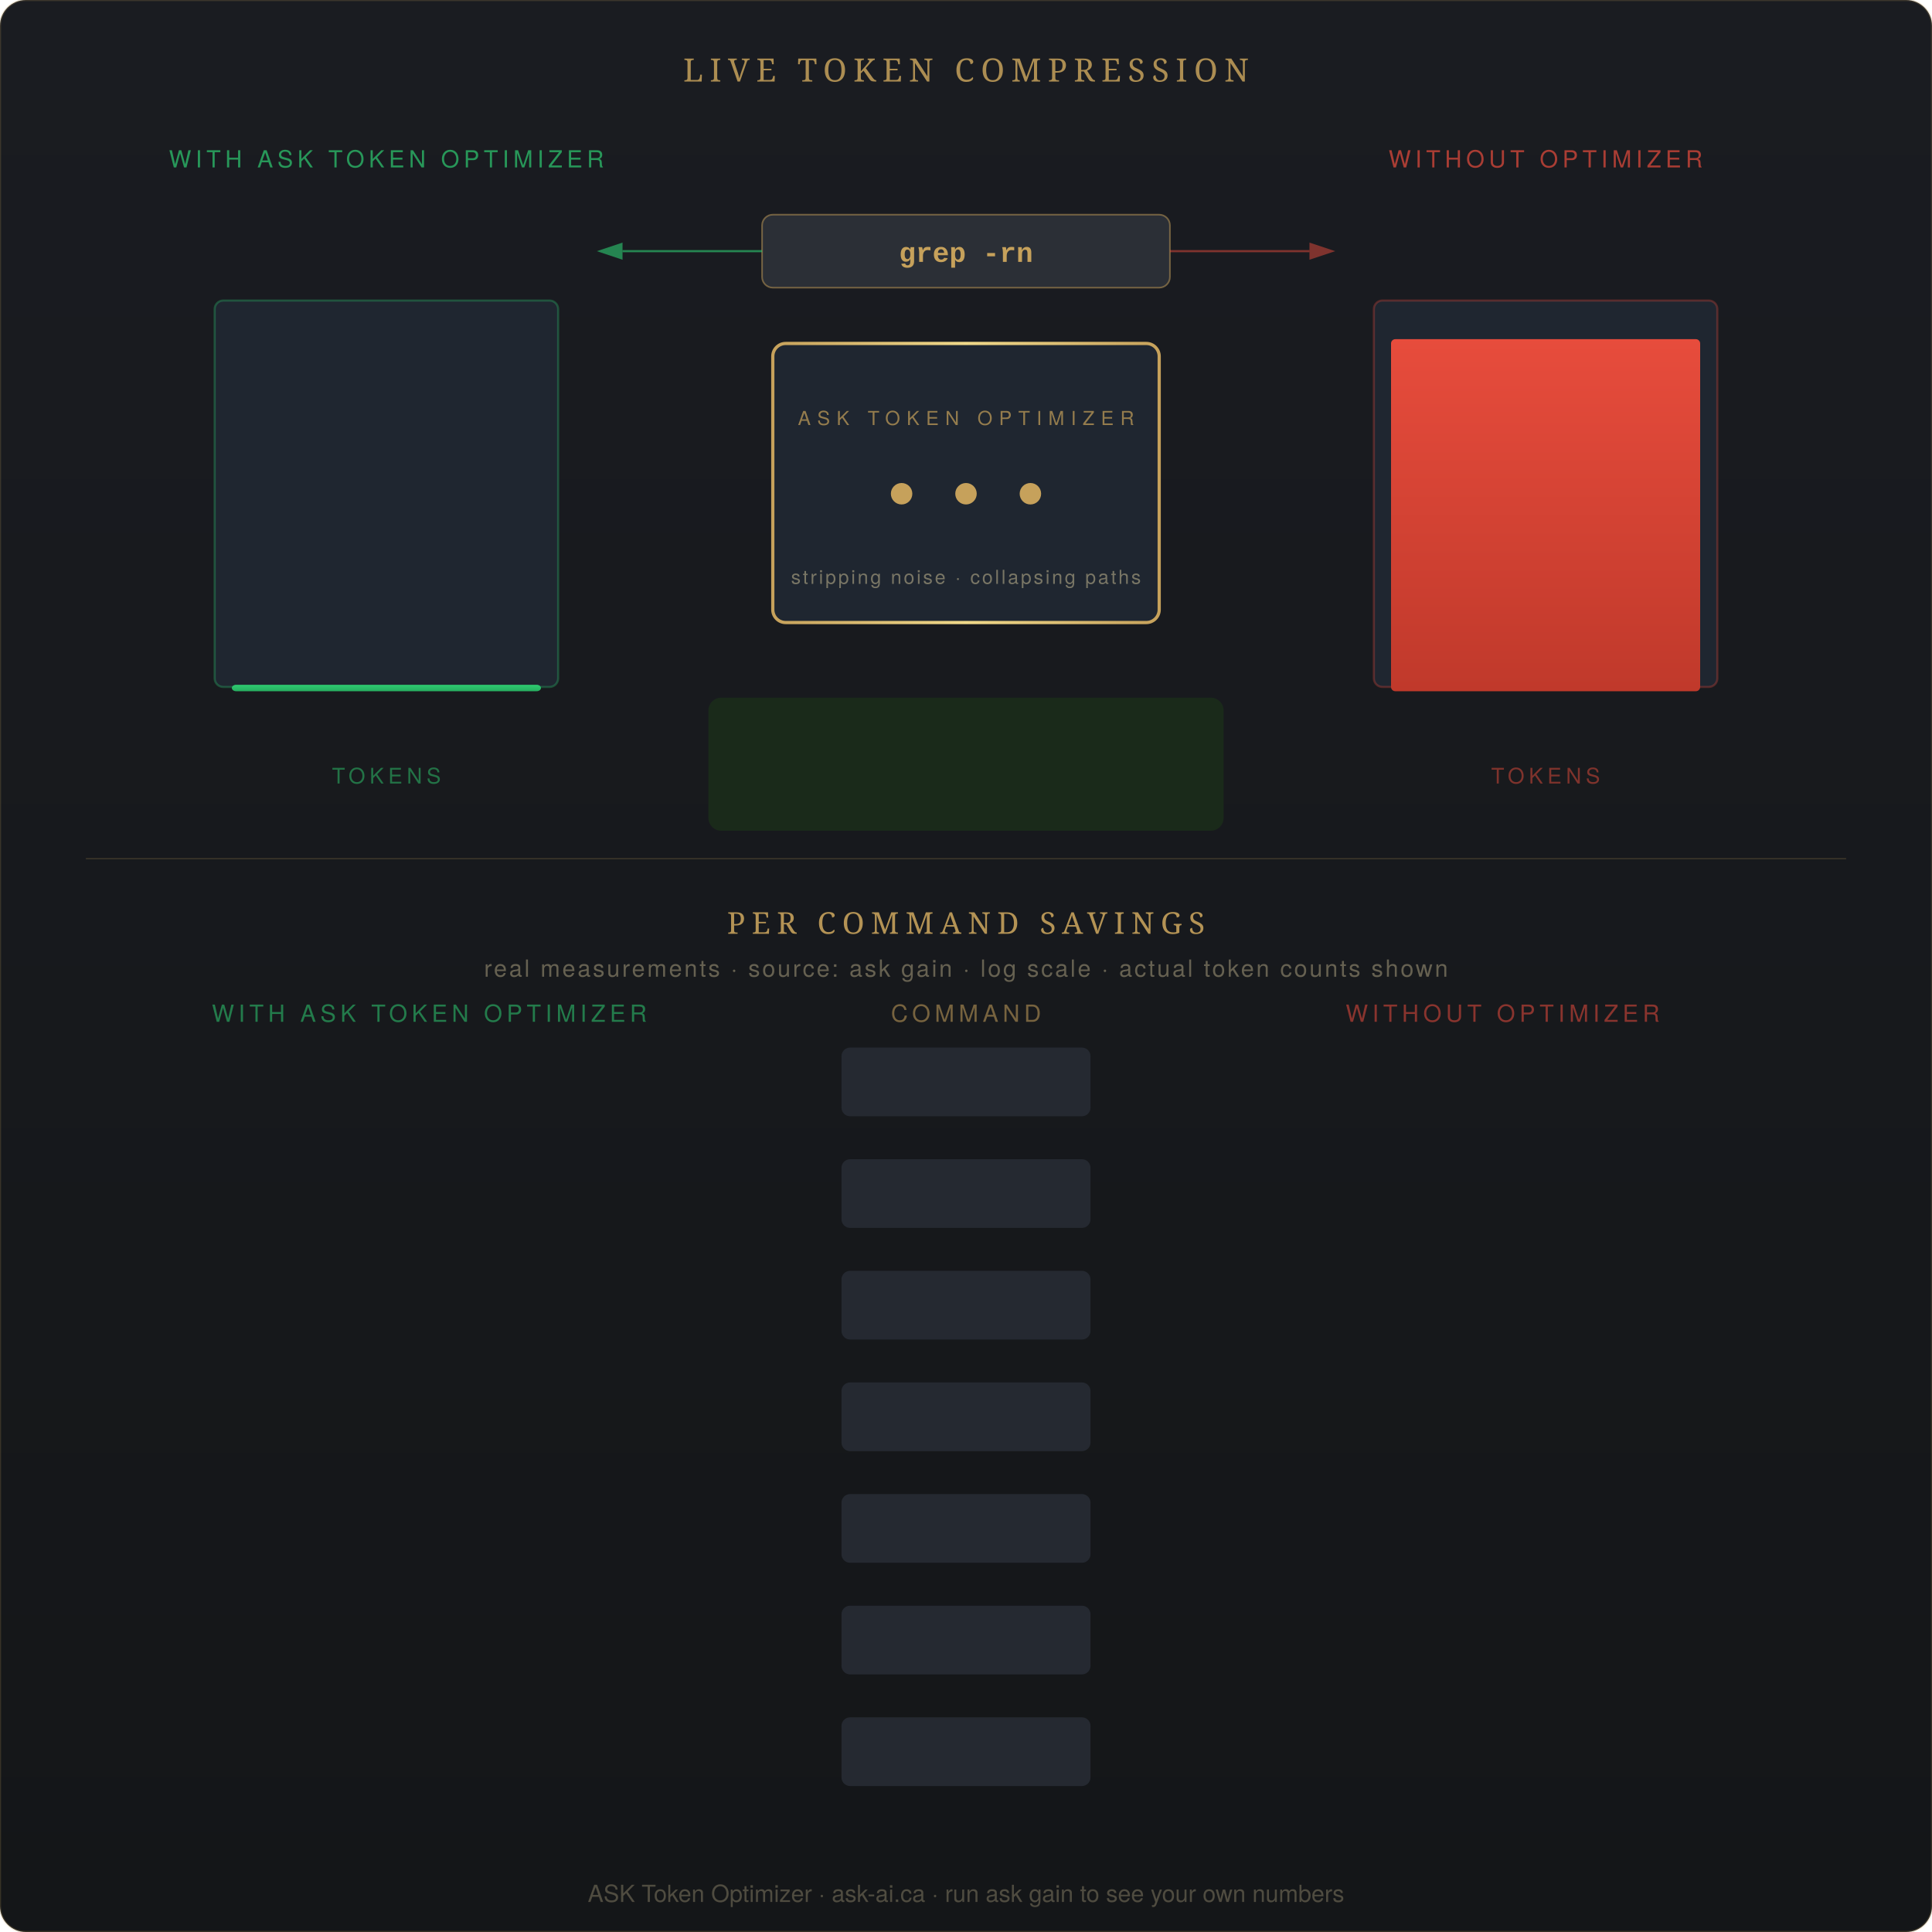
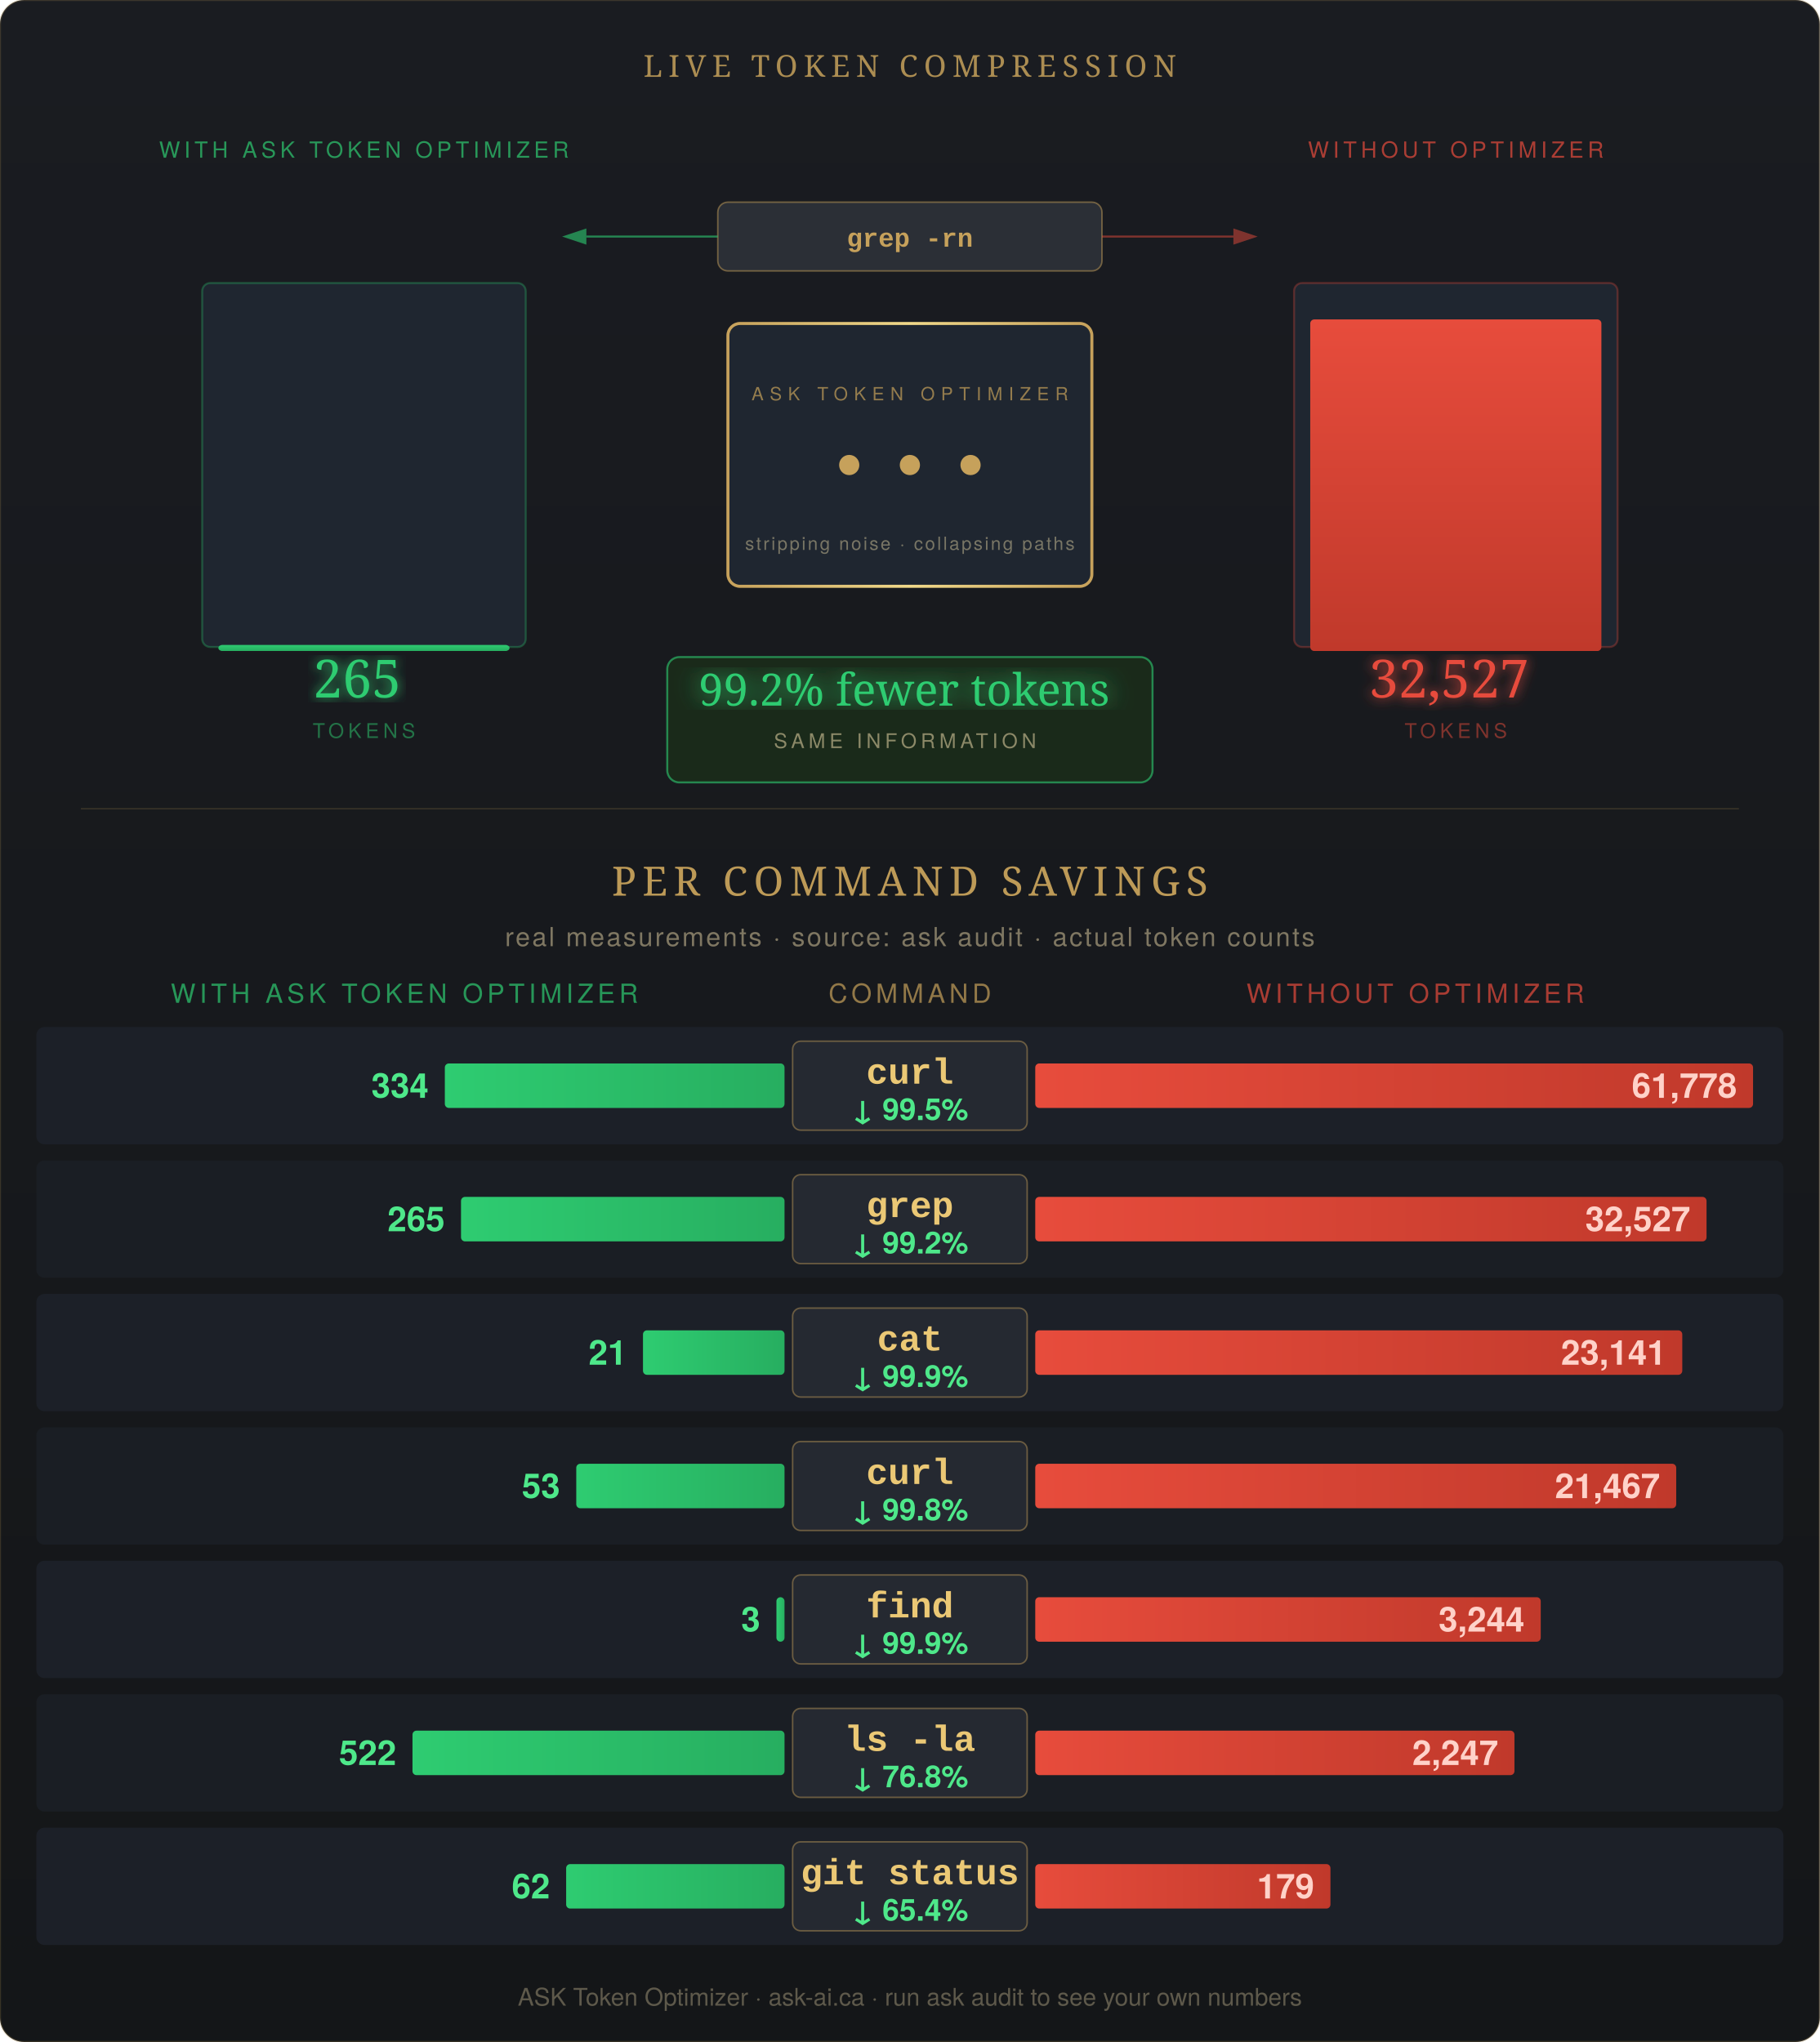
- <svg xmlns="http://www.w3.org/2000/svg" viewBox="0 0 900 900" width="900" height="900">
+ <svg xmlns="http://www.w3.org/2000/svg" viewBox="0 0 900 1010" width="900" height="1010">
  <defs>
    <linearGradient id="bg" x1="0%" y1="0%" x2="0%" y2="100%">
      <stop offset="0%" stop-color="#1A1C21" />
      <stop offset="100%" stop-color="#141618" />
    </linearGradient>
    <linearGradient id="barRed" x1="0%" y1="0%" x2="100%" y2="0%">
      <stop offset="0%" stop-color="#E74C3C" />
      <stop offset="100%" stop-color="#C0392B" />
    </linearGradient>
    <linearGradient id="barGreen" x1="0%" y1="0%" x2="100%" y2="0%">
      <stop offset="0%" stop-color="#2ECC71" />
      <stop offset="100%" stop-color="#27AE60" />
    </linearGradient>
    <linearGradient id="barRedV" x1="0%" y1="0%" x2="0%" y2="100%">
      <stop offset="0%" stop-color="#E74C3C" />
      <stop offset="100%" stop-color="#C0392B" />
    </linearGradient>
    <linearGradient id="barGreenV" x1="0%" y1="0%" x2="0%" y2="100%">
      <stop offset="0%" stop-color="#2ECC71" />
      <stop offset="100%" stop-color="#27AE60" />
    </linearGradient>
    <linearGradient id="goldGrad" x1="0%" y1="0%" x2="100%" y2="0%">
      <stop offset="0%" stop-color="#C6A15B" />
      <stop offset="50%" stop-color="#F0D98A" />
      <stop offset="100%" stop-color="#C6A15B" />
    </linearGradient>
    <filter id="glow">
      <feGaussianBlur stdDeviation="3" result="b" />
      <feMerge>
        <feMergeNode in="b" />
        <feMergeNode in="SourceGraphic" />
      </feMerge>
    </filter>
    <filter id="softglow">
      <feGaussianBlur stdDeviation="6" result="b" />
      <feMerge>
        <feMergeNode in="b" />
        <feMergeNode in="SourceGraphic" />
      </feMerge>
    </filter>
  </defs>
-   <rect width="900" height="900" fill="url(#bg)" rx="12" />
-   <rect width="900" height="900" fill="none" stroke="#C6A15B" stroke-width="1" stroke-opacity="0.2" rx="12" />
+   <rect width="900" height="1010" fill="url(#bg)" rx="12" />
+   <rect width="900" height="1010" fill="none" stroke="#C6A15B" stroke-width="1" stroke-opacity="0.2" rx="12" />
  <text x="450" y="38" text-anchor="middle" font-family="Georgia, serif" font-size="15" font-weight="400" letter-spacing="3" fill="#C6A15B" fill-opacity="0.85">LIVE TOKEN COMPRESSION</text>
  <text x="180" y="78" text-anchor="middle" font-family="'Helvetica Neue', sans-serif" font-size="11" letter-spacing="2" fill="#2ECC71" fill-opacity="0.7">WITH ASK TOKEN OPTIMIZER</text>
  <text x="720" y="78" text-anchor="middle" font-family="'Helvetica Neue', sans-serif" font-size="11" letter-spacing="2" fill="#E74C3C" fill-opacity="0.7">WITHOUT OPTIMIZER</text>
  <rect x="355" y="100" width="190" height="34" rx="5" fill="#2B2F36" stroke="#C6A15B" stroke-width="0.75" stroke-opacity="0.5" />
  <text x="450" y="122" text-anchor="middle" font-family="'Courier New', monospace" font-size="13" font-weight="600" fill="#C6A15B">grep -rn</text>
  <line x1="355" y1="117" x2="290" y2="117" stroke="#2ECC71" stroke-width="1" stroke-opacity="0.6" />
  <polygon points="290,113 278,117 290,121" fill="#2ECC71" fill-opacity="0.6" />
  <line x1="545" y1="117" x2="610" y2="117" stroke="#E74C3C" stroke-width="1" stroke-opacity="0.5" />
  <polygon points="610,113 622,117 610,121" fill="#E74C3C" fill-opacity="0.5" />
  <rect x="100" y="140" width="160" height="180" rx="4" fill="#1F2630" stroke="#2ECC71" stroke-width="1" stroke-opacity="0.3" />
  <rect x="108" y="319" width="144" height="3" rx="2" fill="url(#barGreenV)">
    <animate attributeName="height" from="0" to="3" dur="0.4s" begin="0.3s" fill="freeze" />
    <animate attributeName="y" from="322" to="319" dur="0.4s" begin="0.3s" fill="freeze" />
  </rect>
-   <text x="180" y="345" text-anchor="middle" font-family="Georgia, serif" font-size="26" font-weight="400" fill="#2ECC71" filter="url(#glow)" fill-opacity="0">
+   <text x="180" y="345" text-anchor="middle" font-family="Georgia, serif" font-size="26" font-weight="400" fill="#2ECC71" filter="url(#glow)" fill-opacity="1">
    265
    <animate attributeName="fill-opacity" from="0" to="1" dur="0.4s" begin="0.8s" fill="freeze" />
  </text>
  <text x="180" y="365" text-anchor="middle" font-family="'Helvetica Neue', sans-serif" font-size="10" letter-spacing="2" fill="#2ECC71" fill-opacity="0.5">TOKENS</text>
  <rect x="360" y="160" width="180" height="130" rx="6" fill="#1F2630" stroke="url(#goldGrad)" stroke-width="1.5">
    <animate attributeName="stroke-opacity" values="0.3;1;0.3" dur="2s" repeatCount="indefinite" />
  </rect>
  <text x="450" y="198" text-anchor="middle" font-family="'Helvetica Neue', sans-serif" font-size="9" letter-spacing="3" fill="#C6A15B" fill-opacity="0.7">ASK TOKEN OPTIMIZER</text>
  <circle cx="420" cy="230" r="5" fill="#C6A15B">
    <animate attributeName="fill-opacity" values="0.2;1;0.2" dur="1.5s" begin="0.0s" repeatCount="indefinite" />
    <animate attributeName="r" values="3;6;3" dur="1.5s" begin="0.0s" repeatCount="indefinite" />
  </circle>
  <circle cx="450" cy="230" r="5" fill="#C6A15B">
    <animate attributeName="fill-opacity" values="0.2;1;0.2" dur="1.5s" begin="0.5s" repeatCount="indefinite" />
    <animate attributeName="r" values="3;6;3" dur="1.5s" begin="0.5s" repeatCount="indefinite" />
  </circle>
  <circle cx="480" cy="230" r="5" fill="#C6A15B">
    <animate attributeName="fill-opacity" values="0.2;1;0.2" dur="1.5s" begin="1.0s" repeatCount="indefinite" />
    <animate attributeName="r" values="3;6;3" dur="1.5s" begin="1.0s" repeatCount="indefinite" />
  </circle>
  <text x="450" y="272" text-anchor="middle" font-family="'Helvetica Neue', sans-serif" font-size="9" letter-spacing="1" fill="#E8D7A8" fill-opacity="0.45">stripping noise · collapsing paths</text>
  <rect x="640" y="140" width="160" height="180" rx="4" fill="#1F2630" stroke="#E74C3C" stroke-width="1" stroke-opacity="0.3" />
  <rect x="648" y="158" width="144" height="164" rx="2" fill="url(#barRedV)">
    <animate attributeName="height" from="0" to="164" dur="1.2s" begin="0.8s" fill="freeze" calcMode="spline" keySplines="0.4 0 0.2 1" />
    <animate attributeName="y" from="322" to="158" dur="1.2s" begin="0.8s" fill="freeze" calcMode="spline" keySplines="0.4 0 0.2 1" />
  </rect>
-   <text x="720" y="345" text-anchor="middle" font-family="Georgia, serif" font-size="26" font-weight="400" fill="#E74C3C" filter="url(#glow)" fill-opacity="0">
+   <text x="720" y="345" text-anchor="middle" font-family="Georgia, serif" font-size="26" font-weight="400" fill="#E74C3C" filter="url(#glow)" fill-opacity="1">
    32,527
    <animate attributeName="fill-opacity" from="0" to="1" dur="0.4s" begin="1.8s" fill="freeze" />
  </text>
  <text x="720" y="365" text-anchor="middle" font-family="'Helvetica Neue', sans-serif" font-size="10" letter-spacing="2" fill="#E74C3C" fill-opacity="0.5">TOKENS</text>
-   <rect x="330" y="325" width="240" height="62" rx="6" fill="#1A2A1A" stroke="#2ECC71" stroke-width="1" stroke-opacity="0">
+   <rect x="330" y="325" width="240" height="62" rx="6" fill="#1A2A1A" stroke="#2ECC71" stroke-width="1" stroke-opacity="0.6" fill-opacity="1">
    <animate attributeName="stroke-opacity" from="0" to="0.6" dur="0.5s" begin="2.4s" fill="freeze" />
    <animate attributeName="fill-opacity" from="0" to="1" dur="0.5s" begin="2.4s" fill="freeze" />
  </rect>
-   <text x="450" y="349" text-anchor="middle" font-family="Georgia, serif" font-size="22" font-weight="400" fill="#2ECC71" filter="url(#softglow)" fill-opacity="0">
+   <text x="450" y="349" text-anchor="middle" font-family="Georgia, serif" font-size="22" font-weight="400" fill="#2ECC71" filter="url(#softglow)" fill-opacity="1">
    99.2% fewer tokens
    <animate attributeName="fill-opacity" from="0" to="1" dur="0.5s" begin="2.5s" fill="freeze" />
  </text>
-   <text x="450" y="370" text-anchor="middle" font-family="'Helvetica Neue', sans-serif" font-size="10" letter-spacing="2" fill="#E8D7A8" fill-opacity="0">
+   <text x="450" y="370" text-anchor="middle" font-family="'Helvetica Neue', sans-serif" font-size="10" letter-spacing="2" fill="#E8D7A8" fill-opacity="0.55">
    SAME INFORMATION
    <animate attributeName="fill-opacity" from="0" to="0.55" dur="0.5s" begin="2.7s" fill="freeze" />
  </text>
  <line x1="40" y1="400" x2="860" y2="400" stroke="#C6A15B" stroke-width="0.5" stroke-opacity="0.25" />
-   <text x="450" y="435" text-anchor="middle" font-family="Georgia, serif" font-size="14" font-weight="400" letter-spacing="3" fill="#C6A15B" fill-opacity="0.9">PER COMMAND SAVINGS</text>
-   <text x="450" y="455" text-anchor="middle" font-family="'Helvetica Neue', sans-serif" font-size="11" letter-spacing="1" fill="#E8D7A8" fill-opacity="0.38">real measurements · source: ask gain · log scale · actual token counts shown</text>
-   <text x="200" y="476" text-anchor="middle" font-family="'Helvetica Neue', sans-serif" font-size="11" letter-spacing="2" fill="#2ECC71" fill-opacity="0.55">WITH ASK TOKEN OPTIMIZER</text>
-   <text x="450" y="476" text-anchor="middle" font-family="'Helvetica Neue', sans-serif" font-size="11" letter-spacing="2" fill="#C6A15B" fill-opacity="0.55">COMMAND</text>
-   <text x="700" y="476" text-anchor="middle" font-family="'Helvetica Neue', sans-serif" font-size="11" letter-spacing="2" fill="#E74C3C" fill-opacity="0.55">WITHOUT OPTIMIZER</text>
-   <rect x="18" y="481" width="864" height="46" rx="4" fill="#1C2028" fill-opacity="0">
-     <animate attributeName="fill-opacity" from="0" to="1" dur="0.3s" begin="2.90s" fill="freeze" />
-   </rect>
-   <rect x="220" y="496" width="168" height="16" rx="2" fill="url(#barGreen)" fill-opacity="0">
-     <animate attributeName="fill-opacity" from="0" to="1" dur="0.4s" begin="2.90s" fill="freeze" />
-     <animate attributeName="width" from="0" to="168" dur="0.5s" begin="2.90s" fill="freeze" />
-     <animate attributeName="x" from="388" to="220" dur="0.5s" begin="2.90s" fill="freeze" />
-   </rect>
-   <text x="215" y="509" text-anchor="end" font-family="'Helvetica Neue', sans-serif" font-size="12" font-weight="600" fill="#2ECC71" fill-opacity="0">
-     334
-     <animate attributeName="fill-opacity" from="0" to="0.9" dur="0.3s" begin="3.30s" fill="freeze" />
-   </text>
-   <rect x="392" y="488" width="116" height="32" rx="4" fill="#252931" stroke="#C6A15B" stroke-width="0.5" stroke-opacity="0">
-     <animate attributeName="stroke-opacity" from="0" to="0.4" dur="0.3s" begin="2.90s" fill="freeze" />
-   </rect>
-   <text x="450" y="501" text-anchor="middle" font-family="'Courier New', monospace" font-size="13" font-weight="600" fill="#C6A15B" fill-opacity="0">
-     curl
-     <animate attributeName="fill-opacity" from="0" to="0.9" dur="0.3s" begin="2.90s" fill="freeze" />
-   </text>
-   <text x="450" y="515" text-anchor="middle" font-family="'Helvetica Neue', sans-serif" font-size="11" fill="#2ECC71" fill-opacity="0">
-     ↓99.5%
-     <animate attributeName="fill-opacity" from="0" to="0.85" dur="0.3s" begin="3.00s" fill="freeze" />
-   </text>
-   <rect x="512" y="496" width="355" height="16" rx="2" fill="url(#barRed)" fill-opacity="0">
-     <animate attributeName="fill-opacity" from="0" to="1" dur="0.4s" begin="2.90s" fill="freeze" />
-     <animate attributeName="width" from="0" to="355" dur="0.5s" begin="2.90s" fill="freeze" />
-   </rect>
-   <text x="863" y="509" text-anchor="end" font-family="'Helvetica Neue', sans-serif" font-size="12" font-weight="600" fill="#FFB3A8" fill-opacity="0">
-     61,778
-     <animate attributeName="fill-opacity" from="0" to="0.9" dur="0.3s" begin="3.30s" fill="freeze" />
-   </text>
-   <text x="450" y="526" text-anchor="middle" font-family="'Helvetica Neue', sans-serif" font-size="10" fill="#E8D7A8" fill-opacity="0">
-     web / app bundle
-     <animate attributeName="fill-opacity" from="0" to="0.32" dur="0.3s" begin="3.10s" fill="freeze" />
-   </text>
-   <rect x="18" y="533" width="864" height="46" rx="4" fill="#1A1E24" fill-opacity="0">
-     <animate attributeName="fill-opacity" from="0" to="1" dur="0.3s" begin="3.05s" fill="freeze" />
-   </rect>
-   <rect x="228" y="548" width="160" height="16" rx="2" fill="url(#barGreen)" fill-opacity="0">
-     <animate attributeName="fill-opacity" from="0" to="1" dur="0.4s" begin="3.05s" fill="freeze" />
-     <animate attributeName="width" from="0" to="160" dur="0.5s" begin="3.05s" fill="freeze" />
-     <animate attributeName="x" from="388" to="228" dur="0.5s" begin="3.05s" fill="freeze" />
-   </rect>
-   <text x="223" y="561" text-anchor="end" font-family="'Helvetica Neue', sans-serif" font-size="12" font-weight="600" fill="#2ECC71" fill-opacity="0">
-     265
-     <animate attributeName="fill-opacity" from="0" to="0.9" dur="0.3s" begin="3.45s" fill="freeze" />
-   </text>
-   <rect x="392" y="540" width="116" height="32" rx="4" fill="#252931" stroke="#C6A15B" stroke-width="0.5" stroke-opacity="0">
-     <animate attributeName="stroke-opacity" from="0" to="0.4" dur="0.3s" begin="3.05s" fill="freeze" />
-   </rect>
-   <text x="450" y="553" text-anchor="middle" font-family="'Courier New', monospace" font-size="13" font-weight="600" fill="#C6A15B" fill-opacity="0">
-     grep
-     <animate attributeName="fill-opacity" from="0" to="0.9" dur="0.3s" begin="3.05s" fill="freeze" />
-   </text>
-   <text x="450" y="567" text-anchor="middle" font-family="'Helvetica Neue', sans-serif" font-size="11" fill="#2ECC71" fill-opacity="0">
-     ↓99.2%
-     <animate attributeName="fill-opacity" from="0" to="0.85" dur="0.3s" begin="3.15s" fill="freeze" />
-   </text>
-   <rect x="512" y="548" width="332" height="16" rx="2" fill="url(#barRed)" fill-opacity="0">
-     <animate attributeName="fill-opacity" from="0" to="1" dur="0.4s" begin="3.05s" fill="freeze" />
-     <animate attributeName="width" from="0" to="332" dur="0.5s" begin="3.05s" fill="freeze" />
-   </rect>
-   <text x="840" y="561" text-anchor="end" font-family="'Helvetica Neue', sans-serif" font-size="12" font-weight="600" fill="#FFB3A8" fill-opacity="0">
-     32,527
-     <animate attributeName="fill-opacity" from="0" to="0.9" dur="0.3s" begin="3.45s" fill="freeze" />
-   </text>
-   <text x="450" y="578" text-anchor="middle" font-family="'Helvetica Neue', sans-serif" font-size="10" fill="#E8D7A8" fill-opacity="0">
-     codebase search
-     <animate attributeName="fill-opacity" from="0" to="0.32" dur="0.3s" begin="3.25s" fill="freeze" />
-   </text>
-   <rect x="18" y="585" width="864" height="46" rx="4" fill="#1C2028" fill-opacity="0">
-     <animate attributeName="fill-opacity" from="0" to="1" dur="0.3s" begin="3.20s" fill="freeze" />
-   </rect>
-   <rect x="318" y="600" width="70" height="16" rx="2" fill="url(#barGreen)" fill-opacity="0">
-     <animate attributeName="fill-opacity" from="0" to="1" dur="0.4s" begin="3.20s" fill="freeze" />
-     <animate attributeName="width" from="0" to="70" dur="0.5s" begin="3.20s" fill="freeze" />
-     <animate attributeName="x" from="388" to="318" dur="0.5s" begin="3.20s" fill="freeze" />
-   </rect>
-   <text x="313" y="613" text-anchor="end" font-family="'Helvetica Neue', sans-serif" font-size="12" font-weight="600" fill="#2ECC71" fill-opacity="0">
-     21
-     <animate attributeName="fill-opacity" from="0" to="0.9" dur="0.3s" begin="3.60s" fill="freeze" />
-   </text>
-   <rect x="392" y="592" width="116" height="32" rx="4" fill="#252931" stroke="#C6A15B" stroke-width="0.5" stroke-opacity="0">
-     <animate attributeName="stroke-opacity" from="0" to="0.4" dur="0.3s" begin="3.20s" fill="freeze" />
-   </rect>
-   <text x="450" y="605" text-anchor="middle" font-family="'Courier New', monospace" font-size="13" font-weight="600" fill="#C6A15B" fill-opacity="0">
-     cat
-     <animate attributeName="fill-opacity" from="0" to="0.9" dur="0.3s" begin="3.20s" fill="freeze" />
-   </text>
-   <text x="450" y="619" text-anchor="middle" font-family="'Helvetica Neue', sans-serif" font-size="11" fill="#2ECC71" fill-opacity="0">
-     ↓99.9%
-     <animate attributeName="fill-opacity" from="0" to="0.85" dur="0.3s" begin="3.30s" fill="freeze" />
-   </text>
-   <rect x="512" y="600" width="320" height="16" rx="2" fill="url(#barRed)" fill-opacity="0">
-     <animate attributeName="fill-opacity" from="0" to="1" dur="0.4s" begin="3.20s" fill="freeze" />
-     <animate attributeName="width" from="0" to="320" dur="0.5s" begin="3.20s" fill="freeze" />
-   </rect>
-   <text x="828" y="613" text-anchor="end" font-family="'Helvetica Neue', sans-serif" font-size="12" font-weight="600" fill="#FFB3A8" fill-opacity="0">
-     23,141
-     <animate attributeName="fill-opacity" from="0" to="0.9" dur="0.3s" begin="3.60s" fill="freeze" />
-   </text>
-   <text x="450" y="630" text-anchor="middle" font-family="'Helvetica Neue', sans-serif" font-size="10" fill="#E8D7A8" fill-opacity="0">
-     large log file
-     <animate attributeName="fill-opacity" from="0" to="0.32" dur="0.3s" begin="3.40s" fill="freeze" />
-   </text>
-   <rect x="18" y="637" width="864" height="46" rx="4" fill="#1A1E24" fill-opacity="0">
-     <animate attributeName="fill-opacity" from="0" to="1" dur="0.3s" begin="3.35s" fill="freeze" />
-   </rect>
-   <rect x="285" y="652" width="103" height="16" rx="2" fill="url(#barGreen)" fill-opacity="0">
-     <animate attributeName="fill-opacity" from="0" to="1" dur="0.4s" begin="3.35s" fill="freeze" />
-     <animate attributeName="width" from="0" to="103" dur="0.5s" begin="3.35s" fill="freeze" />
-     <animate attributeName="x" from="388" to="285" dur="0.5s" begin="3.35s" fill="freeze" />
-   </rect>
-   <text x="280" y="665" text-anchor="end" font-family="'Helvetica Neue', sans-serif" font-size="12" font-weight="600" fill="#2ECC71" fill-opacity="0">
-     53
-     <animate attributeName="fill-opacity" from="0" to="0.9" dur="0.3s" begin="3.75s" fill="freeze" />
-   </text>
-   <rect x="392" y="644" width="116" height="32" rx="4" fill="#252931" stroke="#C6A15B" stroke-width="0.5" stroke-opacity="0">
-     <animate attributeName="stroke-opacity" from="0" to="0.4" dur="0.3s" begin="3.35s" fill="freeze" />
-   </rect>
-   <text x="450" y="657" text-anchor="middle" font-family="'Courier New', monospace" font-size="13" font-weight="600" fill="#C6A15B" fill-opacity="0">
-     curl
-     <animate attributeName="fill-opacity" from="0" to="0.9" dur="0.3s" begin="3.35s" fill="freeze" />
-   </text>
-   <text x="450" y="671" text-anchor="middle" font-family="'Helvetica Neue', sans-serif" font-size="11" fill="#2ECC71" fill-opacity="0">
-     ↓99.8%
-     <animate attributeName="fill-opacity" from="0" to="0.85" dur="0.3s" begin="3.45s" fill="freeze" />
-   </text>
-   <rect x="512" y="652" width="317" height="16" rx="2" fill="url(#barRed)" fill-opacity="0">
-     <animate attributeName="fill-opacity" from="0" to="1" dur="0.4s" begin="3.35s" fill="freeze" />
-     <animate attributeName="width" from="0" to="317" dur="0.5s" begin="3.35s" fill="freeze" />
-   </rect>
-   <text x="825" y="665" text-anchor="end" font-family="'Helvetica Neue', sans-serif" font-size="12" font-weight="600" fill="#FFB3A8" fill-opacity="0">
-     21,467
-     <animate attributeName="fill-opacity" from="0" to="0.9" dur="0.3s" begin="3.75s" fill="freeze" />
-   </text>
-   <text x="450" y="682" text-anchor="middle" font-family="'Helvetica Neue', sans-serif" font-size="10" fill="#E8D7A8" fill-opacity="0">
-     service api
-     <animate attributeName="fill-opacity" from="0" to="0.32" dur="0.3s" begin="3.55s" fill="freeze" />
-   </text>
-   <rect x="18" y="689" width="864" height="46" rx="4" fill="#1C2028" fill-opacity="0">
-     <animate attributeName="fill-opacity" from="0" to="1" dur="0.3s" begin="3.50s" fill="freeze" />
-   </rect>
-   <rect x="384" y="704" width="4" height="16" rx="2" fill="url(#barGreen)" fill-opacity="0">
-     <animate attributeName="fill-opacity" from="0" to="1" dur="0.4s" begin="3.50s" fill="freeze" />
-     <animate attributeName="width" from="0" to="4" dur="0.5s" begin="3.50s" fill="freeze" />
-     <animate attributeName="x" from="388" to="384" dur="0.5s" begin="3.50s" fill="freeze" />
-   </rect>
-   <text x="379" y="717" text-anchor="end" font-family="'Helvetica Neue', sans-serif" font-size="12" font-weight="600" fill="#2ECC71" fill-opacity="0">
-     3
-     <animate attributeName="fill-opacity" from="0" to="0.9" dur="0.3s" begin="3.90s" fill="freeze" />
-   </text>
-   <rect x="392" y="696" width="116" height="32" rx="4" fill="#252931" stroke="#C6A15B" stroke-width="0.5" stroke-opacity="0">
-     <animate attributeName="stroke-opacity" from="0" to="0.4" dur="0.3s" begin="3.50s" fill="freeze" />
-   </rect>
-   <text x="450" y="709" text-anchor="middle" font-family="'Courier New', monospace" font-size="13" font-weight="600" fill="#C6A15B" fill-opacity="0">
-     find
-     <animate attributeName="fill-opacity" from="0" to="0.9" dur="0.3s" begin="3.50s" fill="freeze" />
-   </text>
-   <text x="450" y="723" text-anchor="middle" font-family="'Helvetica Neue', sans-serif" font-size="11" fill="#2ECC71" fill-opacity="0">
-     ↓99.9%
-     <animate attributeName="fill-opacity" from="0" to="0.85" dur="0.3s" begin="3.60s" fill="freeze" />
-   </text>
-   <rect x="512" y="704" width="250" height="16" rx="2" fill="url(#barRed)" fill-opacity="0">
-     <animate attributeName="fill-opacity" from="0" to="1" dur="0.4s" begin="3.50s" fill="freeze" />
-     <animate attributeName="width" from="0" to="250" dur="0.5s" begin="3.50s" fill="freeze" />
-   </rect>
-   <text x="758" y="717" text-anchor="end" font-family="'Helvetica Neue', sans-serif" font-size="12" font-weight="600" fill="#FFB3A8" fill-opacity="0">
-     3,244
-     <animate attributeName="fill-opacity" from="0" to="0.9" dur="0.3s" begin="3.90s" fill="freeze" />
-   </text>
-   <text x="450" y="734" text-anchor="middle" font-family="'Helvetica Neue', sans-serif" font-size="10" fill="#E8D7A8" fill-opacity="0">
-     recursive
-     <animate attributeName="fill-opacity" from="0" to="0.32" dur="0.3s" begin="3.70s" fill="freeze" />
-   </text>
-   <rect x="18" y="741" width="864" height="46" rx="4" fill="#1A1E24" fill-opacity="0">
-     <animate attributeName="fill-opacity" from="0" to="1" dur="0.3s" begin="3.65s" fill="freeze" />
-   </rect>
-   <rect x="204" y="756" width="184" height="16" rx="2" fill="url(#barGreen)" fill-opacity="0">
-     <animate attributeName="fill-opacity" from="0" to="1" dur="0.4s" begin="3.65s" fill="freeze" />
-     <animate attributeName="width" from="0" to="184" dur="0.5s" begin="3.65s" fill="freeze" />
-     <animate attributeName="x" from="388" to="204" dur="0.5s" begin="3.65s" fill="freeze" />
-   </rect>
-   <text x="199" y="769" text-anchor="end" font-family="'Helvetica Neue', sans-serif" font-size="12" font-weight="600" fill="#2ECC71" fill-opacity="0">
-     522
-     <animate attributeName="fill-opacity" from="0" to="0.9" dur="0.3s" begin="4.05s" fill="freeze" />
-   </text>
-   <rect x="392" y="748" width="116" height="32" rx="4" fill="#252931" stroke="#C6A15B" stroke-width="0.5" stroke-opacity="0">
-     <animate attributeName="stroke-opacity" from="0" to="0.4" dur="0.3s" begin="3.65s" fill="freeze" />
-   </rect>
-   <text x="450" y="761" text-anchor="middle" font-family="'Courier New', monospace" font-size="13" font-weight="600" fill="#C6A15B" fill-opacity="0">
-     ls -la
-     <animate attributeName="fill-opacity" from="0" to="0.9" dur="0.3s" begin="3.65s" fill="freeze" />
-   </text>
-   <text x="450" y="775" text-anchor="middle" font-family="'Helvetica Neue', sans-serif" font-size="11" fill="#2ECC71" fill-opacity="0">
-     ↓76.8%
-     <animate attributeName="fill-opacity" from="0" to="0.85" dur="0.3s" begin="3.75s" fill="freeze" />
-   </text>
-   <rect x="512" y="756" width="237" height="16" rx="2" fill="url(#barRed)" fill-opacity="0">
-     <animate attributeName="fill-opacity" from="0" to="1" dur="0.4s" begin="3.65s" fill="freeze" />
-     <animate attributeName="width" from="0" to="237" dur="0.5s" begin="3.65s" fill="freeze" />
-   </rect>
-   <text x="745" y="769" text-anchor="end" font-family="'Helvetica Neue', sans-serif" font-size="12" font-weight="600" fill="#FFB3A8" fill-opacity="0">
-     2,247
-     <animate attributeName="fill-opacity" from="0" to="0.9" dur="0.3s" begin="4.05s" fill="freeze" />
-   </text>
-   <text x="450" y="786" text-anchor="middle" font-family="'Helvetica Neue', sans-serif" font-size="10" fill="#E8D7A8" fill-opacity="0">
-     dir listing
-     <animate attributeName="fill-opacity" from="0" to="0.32" dur="0.3s" begin="3.85s" fill="freeze" />
-   </text>
-   <rect x="18" y="793" width="864" height="46" rx="4" fill="#1C2028" fill-opacity="0">
-     <animate attributeName="fill-opacity" from="0" to="1" dur="0.3s" begin="3.80s" fill="freeze" />
-   </rect>
-   <rect x="280" y="808" width="108" height="16" rx="2" fill="url(#barGreen)" fill-opacity="0">
-     <animate attributeName="fill-opacity" from="0" to="1" dur="0.4s" begin="3.80s" fill="freeze" />
-     <animate attributeName="width" from="0" to="108" dur="0.5s" begin="3.80s" fill="freeze" />
-     <animate attributeName="x" from="388" to="280" dur="0.5s" begin="3.80s" fill="freeze" />
-   </rect>
-   <text x="275" y="821" text-anchor="end" font-family="'Helvetica Neue', sans-serif" font-size="12" font-weight="600" fill="#2ECC71" fill-opacity="0">
-     62
-     <animate attributeName="fill-opacity" from="0" to="0.9" dur="0.3s" begin="4.20s" fill="freeze" />
-   </text>
-   <rect x="392" y="800" width="116" height="32" rx="4" fill="#252931" stroke="#C6A15B" stroke-width="0.5" stroke-opacity="0">
-     <animate attributeName="stroke-opacity" from="0" to="0.4" dur="0.3s" begin="3.80s" fill="freeze" />
-   </rect>
-   <text x="450" y="813" text-anchor="middle" font-family="'Courier New', monospace" font-size="13" font-weight="600" fill="#C6A15B" fill-opacity="0">
-     git status
-     <animate attributeName="fill-opacity" from="0" to="0.9" dur="0.3s" begin="3.80s" fill="freeze" />
-   </text>
-   <text x="450" y="827" text-anchor="middle" font-family="'Helvetica Neue', sans-serif" font-size="11" fill="#2ECC71" fill-opacity="0">
-     ↓65.4%
-     <animate attributeName="fill-opacity" from="0" to="0.85" dur="0.3s" begin="3.90s" fill="freeze" />
-   </text>
-   <rect x="512" y="808" width="146" height="16" rx="2" fill="url(#barRed)" fill-opacity="0">
-     <animate attributeName="fill-opacity" from="0" to="1" dur="0.4s" begin="3.80s" fill="freeze" />
-     <animate attributeName="width" from="0" to="146" dur="0.5s" begin="3.80s" fill="freeze" />
-   </rect>
-   <text x="654" y="821" text-anchor="end" font-family="'Helvetica Neue', sans-serif" font-size="12" font-weight="600" fill="#FFB3A8" fill-opacity="0">
-     179
-     <animate attributeName="fill-opacity" from="0" to="0.9" dur="0.3s" begin="4.20s" fill="freeze" />
-   </text>
-   <text x="450" y="838" text-anchor="middle" font-family="'Helvetica Neue', sans-serif" font-size="10" fill="#E8D7A8" fill-opacity="0">
-     monorepo
-     <animate attributeName="fill-opacity" from="0" to="0.32" dur="0.3s" begin="4.00s" fill="freeze" />
-   </text>
-   <text x="450" y="886" text-anchor="middle" font-family="'Helvetica Neue', sans-serif" font-size="11" fill="#E8D7A8" fill-opacity="0.28">ASK Token Optimizer · ask-ai.ca · run ask gain to see your own numbers</text>
+   <text x="450" y="443" text-anchor="middle" font-family="Georgia, serif" font-size="20" letter-spacing="3" fill="#C6A15B" fill-opacity="0.95">PER COMMAND SAVINGS</text>
+   <text x="450" y="468" text-anchor="middle" font-family="'Helvetica Neue', sans-serif" font-size="13" letter-spacing="1" fill="#E8D7A8" fill-opacity="0.5">real measurements · source: ask audit · actual token counts</text>
+   <text x="200" y="496" text-anchor="middle" font-family="'Helvetica Neue', sans-serif" font-size="13" letter-spacing="2" fill="#2ECC71" fill-opacity="0.7">WITH ASK TOKEN OPTIMIZER</text>
+   <text x="450" y="496" text-anchor="middle" font-family="'Helvetica Neue', sans-serif" font-size="13" letter-spacing="2" fill="#C6A15B" fill-opacity="0.7">COMMAND</text>
+   <text x="700" y="496" text-anchor="middle" font-family="'Helvetica Neue', sans-serif" font-size="13" letter-spacing="2" fill="#E74C3C" fill-opacity="0.7">WITHOUT OPTIMIZER</text>
+   <rect x="18" y="508" width="864" height="58" rx="4" fill="#1C2028" />
+   <rect x="220" y="526" width="168" height="22" rx="2" fill="url(#barGreen)" />
+   <text x="212" y="543" text-anchor="end" font-family="'Helvetica Neue', sans-serif" font-size="17" font-weight="700" fill="#4EE88A">334</text>
+   <rect x="392" y="515" width="116" height="44" rx="4" fill="#252931" stroke="#C6A15B" stroke-width="0.75" stroke-opacity="0.45" />
+   <text x="450" y="536" text-anchor="middle" font-family="'Courier New', monospace" font-size="18" font-weight="700" fill="#EBC875">curl</text>
+   <text x="450" y="554" text-anchor="middle" font-family="'Helvetica Neue', sans-serif" font-size="15" font-weight="600" fill="#4EE88A">↓ 99.5%</text>
+   <rect x="512" y="526" width="355" height="22" rx="2" fill="url(#barRed)" />
+   <text x="859" y="543" text-anchor="end" font-family="'Helvetica Neue', sans-serif" font-size="17" font-weight="700" fill="#FFD2C9">61,778</text>
+   <rect x="18" y="574" width="864" height="58" rx="4" fill="#1A1E24" />
+   <rect x="228" y="592" width="160" height="22" rx="2" fill="url(#barGreen)" />
+   <text x="220" y="609" text-anchor="end" font-family="'Helvetica Neue', sans-serif" font-size="17" font-weight="700" fill="#4EE88A">265</text>
+   <rect x="392" y="581" width="116" height="44" rx="4" fill="#252931" stroke="#C6A15B" stroke-width="0.75" stroke-opacity="0.45" />
+   <text x="450" y="602" text-anchor="middle" font-family="'Courier New', monospace" font-size="18" font-weight="700" fill="#EBC875">grep</text>
+   <text x="450" y="620" text-anchor="middle" font-family="'Helvetica Neue', sans-serif" font-size="15" font-weight="600" fill="#4EE88A">↓ 99.2%</text>
+   <rect x="512" y="592" width="332" height="22" rx="2" fill="url(#barRed)" />
+   <text x="836" y="609" text-anchor="end" font-family="'Helvetica Neue', sans-serif" font-size="17" font-weight="700" fill="#FFD2C9">32,527</text>
+   <rect x="18" y="640" width="864" height="58" rx="4" fill="#1C2028" />
+   <rect x="318" y="658" width="70" height="22" rx="2" fill="url(#barGreen)" />
+   <text x="310" y="675" text-anchor="end" font-family="'Helvetica Neue', sans-serif" font-size="17" font-weight="700" fill="#4EE88A">21</text>
+   <rect x="392" y="647" width="116" height="44" rx="4" fill="#252931" stroke="#C6A15B" stroke-width="0.75" stroke-opacity="0.45" />
+   <text x="450" y="668" text-anchor="middle" font-family="'Courier New', monospace" font-size="18" font-weight="700" fill="#EBC875">cat</text>
+   <text x="450" y="686" text-anchor="middle" font-family="'Helvetica Neue', sans-serif" font-size="15" font-weight="600" fill="#4EE88A">↓ 99.9%</text>
+   <rect x="512" y="658" width="320" height="22" rx="2" fill="url(#barRed)" />
+   <text x="824" y="675" text-anchor="end" font-family="'Helvetica Neue', sans-serif" font-size="17" font-weight="700" fill="#FFD2C9">23,141</text>
+   <rect x="18" y="706" width="864" height="58" rx="4" fill="#1A1E24" />
+   <rect x="285" y="724" width="103" height="22" rx="2" fill="url(#barGreen)" />
+   <text x="277" y="741" text-anchor="end" font-family="'Helvetica Neue', sans-serif" font-size="17" font-weight="700" fill="#4EE88A">53</text>
+   <rect x="392" y="713" width="116" height="44" rx="4" fill="#252931" stroke="#C6A15B" stroke-width="0.75" stroke-opacity="0.45" />
+   <text x="450" y="734" text-anchor="middle" font-family="'Courier New', monospace" font-size="18" font-weight="700" fill="#EBC875">curl</text>
+   <text x="450" y="752" text-anchor="middle" font-family="'Helvetica Neue', sans-serif" font-size="15" font-weight="600" fill="#4EE88A">↓ 99.8%</text>
+   <rect x="512" y="724" width="317" height="22" rx="2" fill="url(#barRed)" />
+   <text x="821" y="741" text-anchor="end" font-family="'Helvetica Neue', sans-serif" font-size="17" font-weight="700" fill="#FFD2C9">21,467</text>
+   <rect x="18" y="772" width="864" height="58" rx="4" fill="#1C2028" />
+   <rect x="384" y="790" width="4" height="22" rx="2" fill="url(#barGreen)" />
+   <text x="376" y="807" text-anchor="end" font-family="'Helvetica Neue', sans-serif" font-size="17" font-weight="700" fill="#4EE88A">3</text>
+   <rect x="392" y="779" width="116" height="44" rx="4" fill="#252931" stroke="#C6A15B" stroke-width="0.75" stroke-opacity="0.45" />
+   <text x="450" y="800" text-anchor="middle" font-family="'Courier New', monospace" font-size="18" font-weight="700" fill="#EBC875">find</text>
+   <text x="450" y="818" text-anchor="middle" font-family="'Helvetica Neue', sans-serif" font-size="15" font-weight="600" fill="#4EE88A">↓ 99.9%</text>
+   <rect x="512" y="790" width="250" height="22" rx="2" fill="url(#barRed)" />
+   <text x="754" y="807" text-anchor="end" font-family="'Helvetica Neue', sans-serif" font-size="17" font-weight="700" fill="#FFD2C9">3,244</text>
+   <rect x="18" y="838" width="864" height="58" rx="4" fill="#1A1E24" />
+   <rect x="204" y="856" width="184" height="22" rx="2" fill="url(#barGreen)" />
+   <text x="196" y="873" text-anchor="end" font-family="'Helvetica Neue', sans-serif" font-size="17" font-weight="700" fill="#4EE88A">522</text>
+   <rect x="392" y="845" width="116" height="44" rx="4" fill="#252931" stroke="#C6A15B" stroke-width="0.75" stroke-opacity="0.45" />
+   <text x="450" y="866" text-anchor="middle" font-family="'Courier New', monospace" font-size="18" font-weight="700" fill="#EBC875">ls -la</text>
+   <text x="450" y="884" text-anchor="middle" font-family="'Helvetica Neue', sans-serif" font-size="15" font-weight="600" fill="#4EE88A">↓ 76.8%</text>
+   <rect x="512" y="856" width="237" height="22" rx="2" fill="url(#barRed)" />
+   <text x="741" y="873" text-anchor="end" font-family="'Helvetica Neue', sans-serif" font-size="17" font-weight="700" fill="#FFD2C9">2,247</text>
+   <rect x="18" y="904" width="864" height="58" rx="4" fill="#1C2028" />
+   <rect x="280" y="922" width="108" height="22" rx="2" fill="url(#barGreen)" />
+   <text x="272" y="939" text-anchor="end" font-family="'Helvetica Neue', sans-serif" font-size="17" font-weight="700" fill="#4EE88A">62</text>
+   <rect x="392" y="911" width="116" height="44" rx="4" fill="#252931" stroke="#C6A15B" stroke-width="0.75" stroke-opacity="0.45" />
+   <text x="450" y="932" text-anchor="middle" font-family="'Courier New', monospace" font-size="18" font-weight="700" fill="#EBC875">git status</text>
+   <text x="450" y="950" text-anchor="middle" font-family="'Helvetica Neue', sans-serif" font-size="15" font-weight="600" fill="#4EE88A">↓ 65.4%</text>
+   <rect x="512" y="922" width="146" height="22" rx="2" fill="url(#barRed)" />
+   <text x="650" y="939" text-anchor="end" font-family="'Helvetica Neue', sans-serif" font-size="17" font-weight="700" fill="#FFD2C9">179</text>
+   <text x="450" y="992" text-anchor="middle" font-family="'Helvetica Neue', sans-serif" font-size="12" fill="#E8D7A8" fill-opacity="0.35">ASK Token Optimizer · ask-ai.ca · run ask audit to see your own numbers</text>
</svg>
